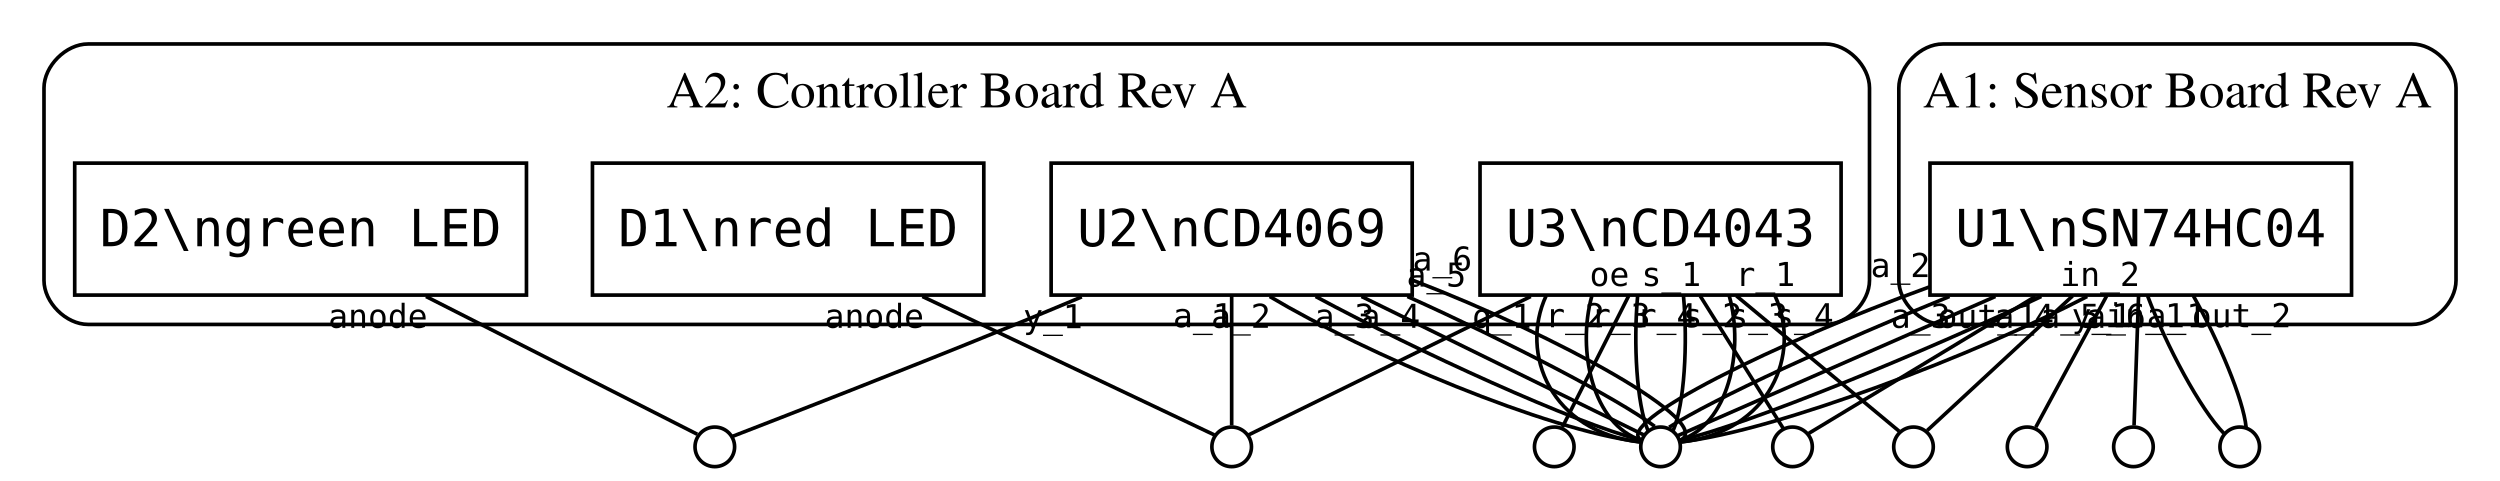
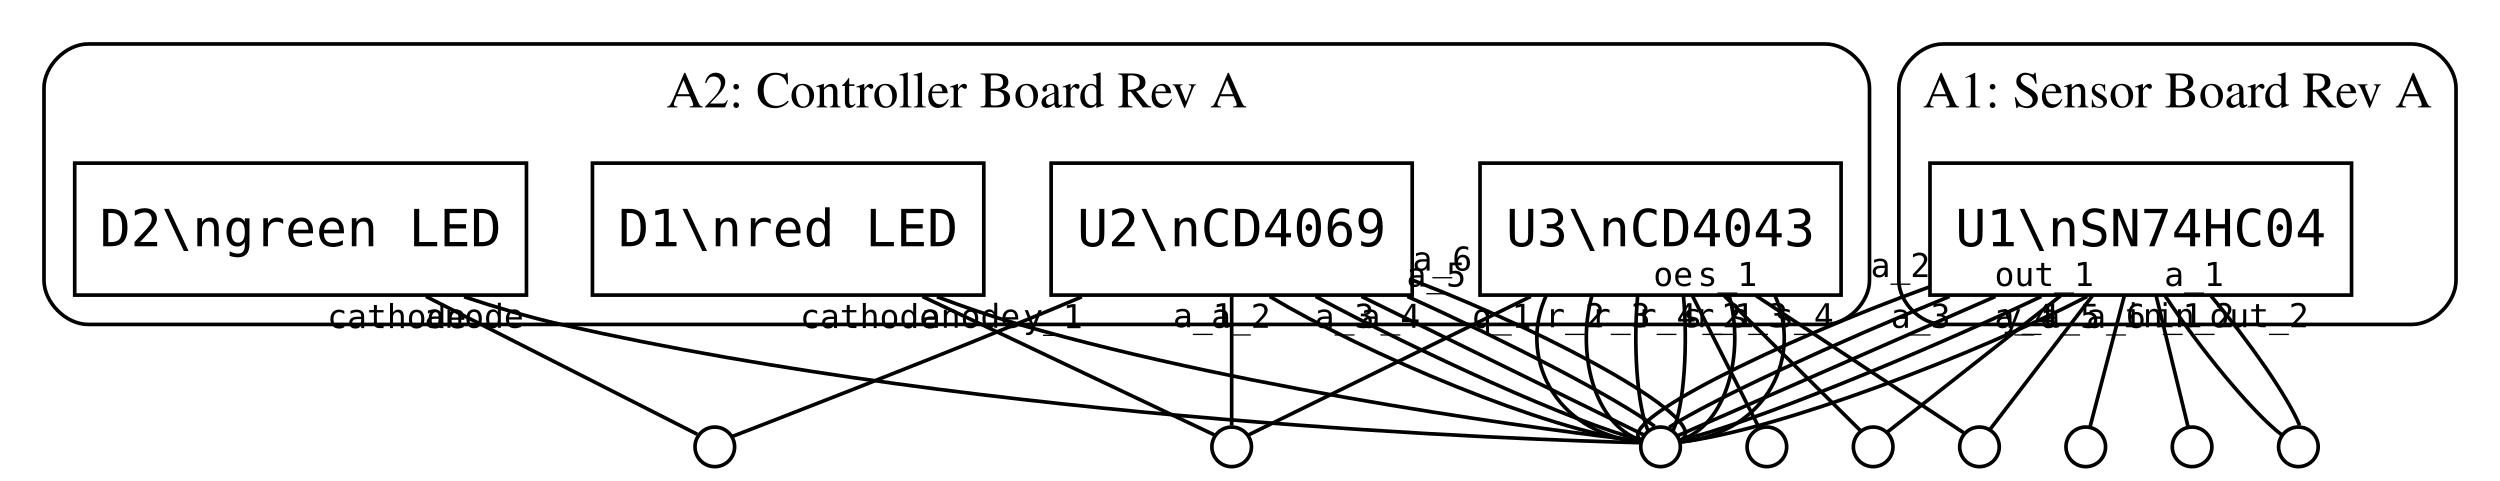
<svg xmlns="http://www.w3.org/2000/svg" width="682pt" height="131pt" viewBox="0.00 0.00 682.00 131.00">
  <g id="graph0" class="graph" transform="scale(1 1) rotate(0) translate(4 127.3)">
    <polygon fill="white" stroke="none" points="-4,4 -4,-127.3 678,-127.3 678,4 -4,4" />
    <g id="clust1" class="cluster">
      <path fill="none" stroke="black" d="M526,-38.8C526,-38.8 654,-38.8 654,-38.8 660,-38.8 666,-44.8 666,-50.8 666,-50.8 666,-103.3 666,-103.3 666,-109.3 660,-115.3 654,-115.3 654,-115.3 526,-115.3 526,-115.3 520,-115.3 514,-109.3 514,-103.3 514,-103.3 514,-50.8 514,-50.8 514,-44.8 520,-38.8 526,-38.8" />
      <text xml:space="preserve" text-anchor="middle" x="590" y="-98" font-family="Times,serif" font-size="14.00">A1: Sensor Board Rev A</text>
    </g>
    <g id="clust2" class="cluster">
      <path fill="none" stroke="black" d="M20,-38.8C20,-38.8 494,-38.8 494,-38.8 500,-38.8 506,-44.8 506,-50.8 506,-50.8 506,-103.3 506,-103.3 506,-109.3 500,-115.3 494,-115.3 494,-115.3 20,-115.3 20,-115.3 14,-115.3 8,-109.3 8,-103.3 8,-103.3 8,-50.8 8,-50.8 8,-44.8 14,-38.8 20,-38.8" />
      <text xml:space="preserve" text-anchor="middle" x="257" y="-98" font-family="Times,serif" font-size="14.00">A2: Controller Board Rev A</text>
    </g>
    <g id="node1" class="node">
      <polygon fill="none" stroke="black" points="637.5,-82.8 522.5,-82.8 522.5,-46.8 637.5,-46.8 637.5,-82.8" />
      <text xml:space="preserve" text-anchor="middle" x="580" y="-60.12" font-family="monospace" font-size="14.00">U1\nSN74HC04</text>
    </g>
    <g id="node6" class="node">
      <ellipse fill="none" stroke="black" cx="449" cy="-5.4" rx="5.4" ry="5.4" />
    </g>
-     <g id="edge4" class="edge">
+     <g id="edge6" class="edge">
      <path fill="none" stroke="black" d="M522.31,-49.02C480.55,-33.87 435.95,-11.9 443.68,-7.27" />
      <text xml:space="preserve" text-anchor="middle" x="514.44" y="-51.72" font-family="monospace" font-size="9.00">a_2</text>
    </g>
-     <g id="edge5" class="edge">
+     <g id="edge7" class="edge">
      <path fill="none" stroke="black" d="M527.82,-46.42C497.24,-34.02 462.91,-18.25 451.35,-10.75" />
      <text xml:space="preserve" text-anchor="middle" x="519.95" y="-37.87" font-family="monospace" font-size="9.00">a_3</text>
    </g>
-     <g id="edge6" class="edge">
+     <g id="edge8" class="edge">
      <path fill="none" stroke="black" d="M540.34,-46.42C508.71,-32.56 467.51,-14.51 453.72,-8.47" />
      <text xml:space="preserve" text-anchor="middle" x="548.22" y="-37.87" font-family="monospace" font-size="9.00">a_4</text>
    </g>
-     <g id="edge7" class="edge">
+     <g id="edge9" class="edge">
      <path fill="none" stroke="black" d="M552.86,-46.42C521.26,-31.38 472.63,-11.38 454.3,-7.19" />
      <text xml:space="preserve" text-anchor="middle" x="560.73" y="-37.87" font-family="monospace" font-size="9.00">a_5</text>
    </g>
-     <g id="edge8" class="edge">
+     <g id="edge10" class="edge">
      <path fill="none" stroke="black" d="M565.38,-46.42C535.39,-30.78 480.77,-9.8 454.69,-6.77" />
      <text xml:space="preserve" text-anchor="middle" x="573.25" y="-37.87" font-family="monospace" font-size="9.00">a_6</text>
    </g>
    <g id="node7" class="node">
-       <ellipse fill="none" stroke="black" cx="549" cy="-5.4" rx="5.4" ry="5.4" />
+       <ellipse fill="none" stroke="black" cx="565" cy="-5.4" rx="5.4" ry="5.4" />
    </g>
-     <g id="edge9" class="edge">
-       <path fill="none" stroke="black" d="M570.7,-46.58C563.99,-34.16 555.43,-18.31 551.36,-10.77" />
-       <text xml:space="preserve" text-anchor="middle" x="581.2" y="-38.03" font-family="monospace" font-size="9.00">in_1</text>
+     <g id="edge11" class="edge">
+       <path fill="none" stroke="black" d="M575.5,-46.58C572.25,-34.16 568.11,-18.31 566.14,-10.77" />
+       <text xml:space="preserve" text-anchor="middle" x="586" y="-38.03" font-family="monospace" font-size="9.00">in_1</text>
    </g>
    <g id="node8" class="node">
-       <ellipse fill="none" stroke="black" cx="578" cy="-5.4" rx="5.4" ry="5.4" />
+       <ellipse fill="none" stroke="black" cx="594" cy="-5.4" rx="5.4" ry="5.4" />
    </g>
-     <g id="edge10" class="edge">
-       <path fill="none" stroke="black" d="M579.4,-46.58C578.98,-34.43 578.44,-18.99 578.17,-11.26" />
-       <text xml:space="preserve" text-anchor="middle" x="568.9" y="-49.28" font-family="monospace" font-size="9.00">in_2</text>
+     <g id="edge12" class="edge">
+       <path fill="none" stroke="black" d="M584.2,-46.58C587.23,-34.16 591.09,-18.31 592.93,-10.77" />
+       <text xml:space="preserve" text-anchor="middle" x="594.7" y="-38.03" font-family="monospace" font-size="9.00">in_2</text>
    </g>
    <g id="node9" class="node">
-       <ellipse fill="none" stroke="black" cx="485" cy="-5.4" rx="5.4" ry="5.4" />
+       <ellipse fill="none" stroke="black" cx="536" cy="-5.4" rx="5.4" ry="5.4" />
    </g>
-     <g id="edge11" class="edge">
-       <path fill="none" stroke="black" d="M551.24,-46.42C528.96,-32.96 500.12,-15.54 489.33,-9.02" />
-       <text xml:space="preserve" text-anchor="middle" x="538.11" y="-37.87" font-family="monospace" font-size="9.00">out_1</text>
+     <g id="edge13" class="edge">
+       <path fill="none" stroke="black" d="M566.8,-46.58C557.08,-33.9 544.61,-17.64 538.99,-10.3" />
+       <text xml:space="preserve" text-anchor="middle" x="553.67" y="-49.28" font-family="monospace" font-size="9.00">out_1</text>
    </g>
    <g id="node12" class="node">
-       <ellipse fill="none" stroke="black" cx="518" cy="-5.4" rx="5.4" ry="5.4" />
+       <ellipse fill="none" stroke="black" cx="507" cy="-5.4" rx="5.4" ry="5.4" />
    </g>
-     <g id="edge13" class="edge">
-       <path fill="none" stroke="black" d="M561.4,-46.58C547.42,-33.63 529.4,-16.96 521.73,-9.85" />
-       <text xml:space="preserve" text-anchor="middle" x="569.27" y="-38.03" font-family="monospace" font-size="9.00">y_1</text>
+     <g id="edge15" class="edge">
+       <path fill="none" stroke="black" d="M558.1,-46.58C541.3,-33.37 519.56,-16.28 510.85,-9.43" />
+       <text xml:space="preserve" text-anchor="middle" x="550.22" y="-38.03" font-family="monospace" font-size="9.00">y_1</text>
    </g>
    <g id="node13" class="node">
-       <ellipse fill="none" stroke="black" cx="607" cy="-5.4" rx="5.4" ry="5.4" />
+       <ellipse fill="none" stroke="black" cx="623" cy="-5.4" rx="5.4" ry="5.4" />
    </g>
-     <g id="edge3" class="edge">
-       <path fill="none" stroke="black" d="M581.86,-46.58C586.94,-33.1 596.25,-15.59 602.72,-9.03" />
-       <text xml:space="preserve" text-anchor="middle" x="589.73" y="-38.03" font-family="monospace" font-size="9.00">a_1</text>
+     <g id="edge5" class="edge">
+       <path fill="none" stroke="black" d="M586.66,-46.58C595.67,-32.84 610.25,-14.9 618.47,-8.66" />
+       <text xml:space="preserve" text-anchor="middle" x="594.53" y="-49.28" font-family="monospace" font-size="9.00">a_1</text>
    </g>
-     <g id="edge12" class="edge">
-       <path fill="none" stroke="black" d="M594.35,-46.58C601.34,-34.16 607.98,-18.31 608.74,-10.77" />
-       <text xml:space="preserve" text-anchor="middle" x="607.47" y="-38.03" font-family="monospace" font-size="9.00">out_2</text>
+     <g id="edge14" class="edge">
+       <path fill="none" stroke="black" d="M599.15,-46.58C609.38,-34.43 620.18,-18.99 623.33,-11.26" />
+       <text xml:space="preserve" text-anchor="middle" x="612.27" y="-38.03" font-family="monospace" font-size="9.00">out_2</text>
    </g>
    <g id="node2" class="node">
      <polygon fill="none" stroke="black" points="381.25,-82.8 282.75,-82.8 282.75,-46.8 381.25,-46.8 381.25,-82.8" />
      <text xml:space="preserve" text-anchor="middle" x="332" y="-60.12" font-family="monospace" font-size="14.00">U2\nCD4069</text>
    </g>
-     <g id="edge15" class="edge">
+     <g id="edge17" class="edge">
      <path fill="none" stroke="black" d="M342.38,-46.42C368.56,-30.78 418.06,-9.8 443.4,-6.77" />
      <text xml:space="preserve" text-anchor="middle" x="334.51" y="-37.87" font-family="monospace" font-size="9.00">a_2</text>
    </g>
-     <g id="edge16" class="edge">
+     <g id="edge18" class="edge">
      <path fill="none" stroke="black" d="M354.9,-46.42C382.58,-31.51 425.82,-11.74 443.44,-7.31" />
      <text xml:space="preserve" text-anchor="middle" x="362.78" y="-37.87" font-family="monospace" font-size="9.00">a_3</text>
    </g>
-     <g id="edge17" class="edge">
+     <g id="edge19" class="edge">
      <path fill="none" stroke="black" d="M367.42,-46.42C395.4,-32.7 431.77,-14.85 444.42,-8.65" />
      <text xml:space="preserve" text-anchor="middle" x="375.3" y="-37.87" font-family="monospace" font-size="9.00">a_4</text>
    </g>
-     <g id="edge18" class="edge">
+     <g id="edge20" class="edge">
      <path fill="none" stroke="black" d="M379.94,-46.42C407.2,-34.15 437.33,-18.58 447.4,-10.99" />
      <text xml:space="preserve" text-anchor="middle" x="387.82" y="-49.12" font-family="monospace" font-size="9.00">a_5</text>
    </g>
-     <g id="edge19" class="edge">
+     <g id="edge21" class="edge">
      <path fill="none" stroke="black" d="M381.59,-50.78C421.17,-35.56 464.13,-11.87 454.4,-7.21" />
      <text xml:space="preserve" text-anchor="middle" x="389.47" y="-53.48" font-family="monospace" font-size="9.00">a_6</text>
    </g>
    <g id="node10" class="node">
      <ellipse fill="none" stroke="black" cx="191" cy="-5.4" rx="5.4" ry="5.4" />
    </g>
-     <g id="edge20" class="edge">
+     <g id="edge22" class="edge">
      <path fill="none" stroke="black" d="M291.11,-46.32C285.05,-43.77 278.87,-41.2 273,-38.8 243.82,-26.85 208.5,-13.15 195.82,-8.26" />
      <text xml:space="preserve" text-anchor="middle" x="283.24" y="-37.77" font-family="monospace" font-size="9.00">y_1</text>
    </g>
    <g id="node11" class="node">
      <ellipse fill="none" stroke="black" cx="332" cy="-5.4" rx="5.4" ry="5.4" />
    </g>
-     <g id="edge14" class="edge">
+     <g id="edge16" class="edge">
      <path fill="none" stroke="black" d="M332,-46.58C332,-34.43 332,-18.99 332,-11.26" />
      <text xml:space="preserve" text-anchor="middle" x="324.12" y="-38.03" font-family="monospace" font-size="9.00">a_1</text>
    </g>
    <g id="node3" class="node">
      <polygon fill="none" stroke="black" points="498.25,-82.8 399.75,-82.8 399.75,-46.8 498.25,-46.8 498.25,-82.8" />
      <text xml:space="preserve" text-anchor="middle" x="449" y="-60.12" font-family="monospace" font-size="14.00">U3\nCD4043</text>
    </g>
-     <g id="edge24" class="edge">
+     <g id="edge26" class="edge">
      <path fill="none" stroke="black" d="M417.77,-46.58C410.46,-30.79 419.05,-9.46 443.53,-6.7" />
      <text xml:space="preserve" text-anchor="middle" x="425.65" y="-38.03" font-family="monospace" font-size="9.00">r_2</text>
    </g>
-     <g id="edge25" class="edge">
+     <g id="edge27" class="edge">
      <path fill="none" stroke="black" d="M430.26,-46.58C426.08,-31.52 430.57,-11.41 443.75,-7.2" />
      <text xml:space="preserve" text-anchor="middle" x="438.14" y="-38.03" font-family="monospace" font-size="9.00">r_3</text>
    </g>
-     <g id="edge26" class="edge">
+     <g id="edge28" class="edge">
      <path fill="none" stroke="black" d="M442.75,-46.58C441.56,-33.63 442.49,-16.96 445.57,-9.85" />
      <text xml:space="preserve" text-anchor="middle" x="450.63" y="-38.03" font-family="monospace" font-size="9.00">r_4</text>
    </g>
-     <g id="edge28" class="edge">
+     <g id="edge30" class="edge">
      <path fill="none" stroke="black" d="M455.25,-46.58C456.44,-33.63 455.51,-16.96 452.43,-9.85" />
      <text xml:space="preserve" text-anchor="middle" x="463.12" y="-38.03" font-family="monospace" font-size="9.00">s_2</text>
    </g>
-     <g id="edge29" class="edge">
+     <g id="edge31" class="edge">
      <path fill="none" stroke="black" d="M467.74,-46.58C471.92,-31.52 467.43,-11.41 454.25,-7.2" />
      <text xml:space="preserve" text-anchor="middle" x="475.61" y="-38.03" font-family="monospace" font-size="9.00">s_3</text>
    </g>
-     <g id="edge30" class="edge">
+     <g id="edge32" class="edge">
      <path fill="none" stroke="black" d="M480.23,-46.58C487.54,-30.79 478.95,-9.46 454.47,-6.7" />
      <text xml:space="preserve" text-anchor="middle" x="488.1" y="-38.03" font-family="monospace" font-size="9.00">s_4</text>
    </g>
-     <g id="edge27" class="edge">
-       <path fill="none" stroke="black" d="M459.8,-46.58C467.75,-33.9 477.95,-17.64 482.55,-10.3" />
-       <text xml:space="preserve" text-anchor="middle" x="451.93" y="-49.28" font-family="monospace" font-size="9.00">s_1</text>
+     <g id="edge29" class="edge">
+       <path fill="none" stroke="black" d="M475.1,-46.58C495.32,-33.24 521.55,-15.93 531.71,-9.23" />
+       <text xml:space="preserve" text-anchor="middle" x="467.23" y="-49.28" font-family="monospace" font-size="9.00">s_1</text>
    </g>
-     <g id="edge22" class="edge">
+     <g id="edge24" class="edge">
      <path fill="none" stroke="black" d="M413.58,-46.42C385.6,-32.7 349.23,-14.85 336.58,-8.65" />
      <text xml:space="preserve" text-anchor="middle" x="405.7" y="-37.87" font-family="monospace" font-size="9.00">q_1</text>
    </g>
-     <g id="edge23" class="edge">
-       <path fill="none" stroke="black" d="M469.7,-46.58C485.42,-33.5 505.72,-16.62 514.11,-9.64" />
-       <text xml:space="preserve" text-anchor="middle" x="477.58" y="-49.28" font-family="monospace" font-size="9.00">r_1</text>
+     <g id="edge25" class="edge">
+       <path fill="none" stroke="black" d="M466.4,-46.58C479.48,-33.63 496.33,-16.96 503.51,-9.85" />
+       <text xml:space="preserve" text-anchor="middle" x="466.4" y="-38.03" font-family="monospace" font-size="9.00">r_1</text>
    </g>
    <g id="node14" class="node">
-       <ellipse fill="none" stroke="black" cx="420" cy="-5.4" rx="5.4" ry="5.4" />
+       <ellipse fill="none" stroke="black" cx="478" cy="-5.4" rx="5.4" ry="5.4" />
    </g>
-     <g id="edge21" class="edge">
-       <path fill="none" stroke="black" d="M440.3,-46.58C434.03,-34.16 426.02,-18.31 422.21,-10.77" />
-       <text xml:space="preserve" text-anchor="middle" x="435.05" y="-49.28" font-family="monospace" font-size="9.00">oe</text>
+     <g id="edge23" class="edge">
+       <path fill="none" stroke="black" d="M457.7,-46.58C463.97,-34.16 471.98,-18.31 475.79,-10.77" />
+       <text xml:space="preserve" text-anchor="middle" x="452.45" y="-49.28" font-family="monospace" font-size="9.00">oe</text>
    </g>
    <g id="node4" class="node">
      <polygon fill="none" stroke="black" points="264.38,-82.8 157.62,-82.8 157.62,-46.8 264.38,-46.8 264.38,-82.8" />
      <text xml:space="preserve" text-anchor="middle" x="211" y="-60.12" font-family="monospace" font-size="14.00">D1\nred LED</text>
    </g>
+     <g id="edge2" class="edge">
+       <path fill="none" stroke="black" d="M251.6,-46.35C258.97,-43.57 266.65,-40.92 274,-38.8 339.32,-19.99 421.61,-9.58 443.47,-7.03" />
+       <text xml:space="preserve" text-anchor="middle" x="233.23" y="-37.8" font-family="monospace" font-size="9.00">cathode</text>
+     </g>
    <g id="edge1" class="edge">
      <path fill="none" stroke="black" d="M247.63,-46.42C276.57,-32.7 314.18,-14.85 327.27,-8.65" />
-       <text xml:space="preserve" text-anchor="middle" x="234.51" y="-37.87" font-family="monospace" font-size="9.00">anode</text>
+       <text xml:space="preserve" text-anchor="middle" x="260.76" y="-37.87" font-family="monospace" font-size="9.00">anode</text>
    </g>
    <g id="node5" class="node">
      <polygon fill="none" stroke="black" points="139.62,-82.8 16.38,-82.8 16.38,-46.8 139.62,-46.8 139.62,-82.8" />
      <text xml:space="preserve" text-anchor="middle" x="78" y="-60.12" font-family="monospace" font-size="14.00">D2\ngreen LED</text>
    </g>
-     <g id="edge2" class="edge">
+     <g id="edge4" class="edge">
+       <path fill="none" stroke="black" d="M122.61,-46.34C131.26,-43.45 140.33,-40.77 149,-38.8 265.99,-12.26 413.73,-7.28 443.6,-6.52" />
+       <text xml:space="preserve" text-anchor="middle" x="104.24" y="-37.79" font-family="monospace" font-size="9.00">cathode</text>
+     </g>
+     <g id="edge3" class="edge">
      <path fill="none" stroke="black" d="M112.21,-46.42C138.97,-32.83 173.68,-15.2 186.22,-8.83" />
-       <text xml:space="preserve" text-anchor="middle" x="99.09" y="-37.87" font-family="monospace" font-size="9.00">anode</text>
+       <text xml:space="preserve" text-anchor="middle" x="125.34" y="-37.87" font-family="monospace" font-size="9.00">anode</text>
    </g>
  </g>
</svg>
